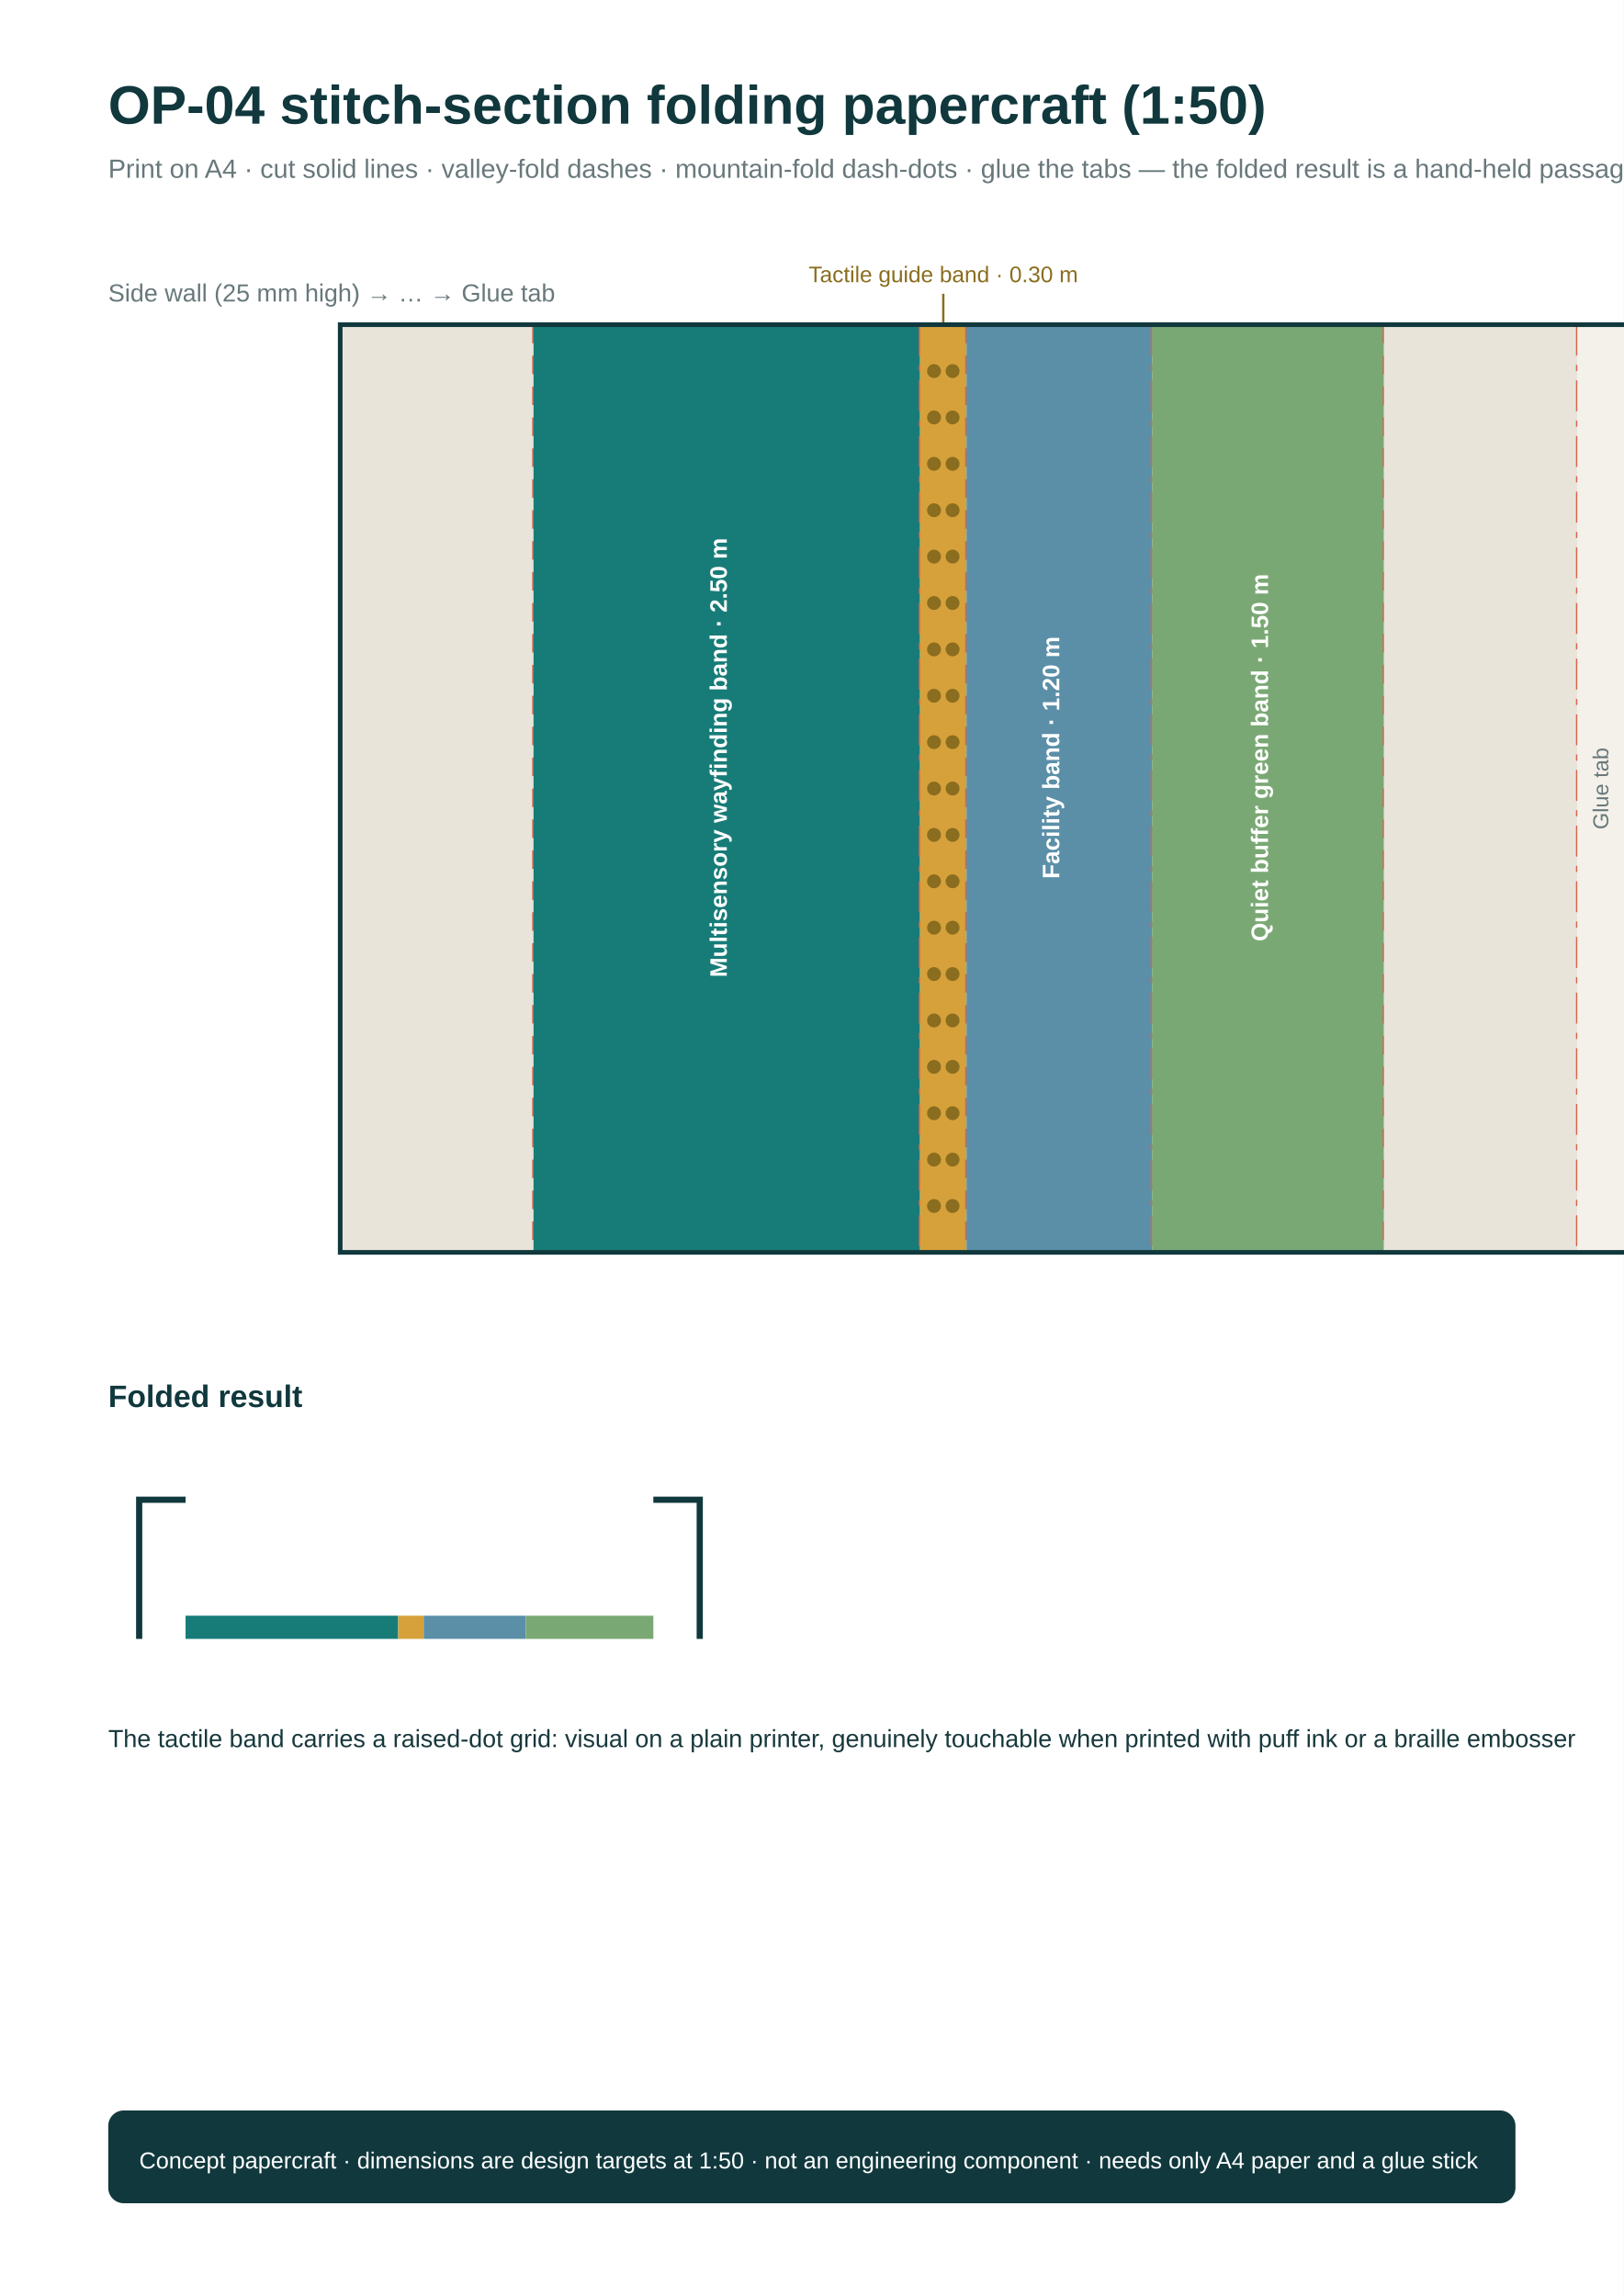
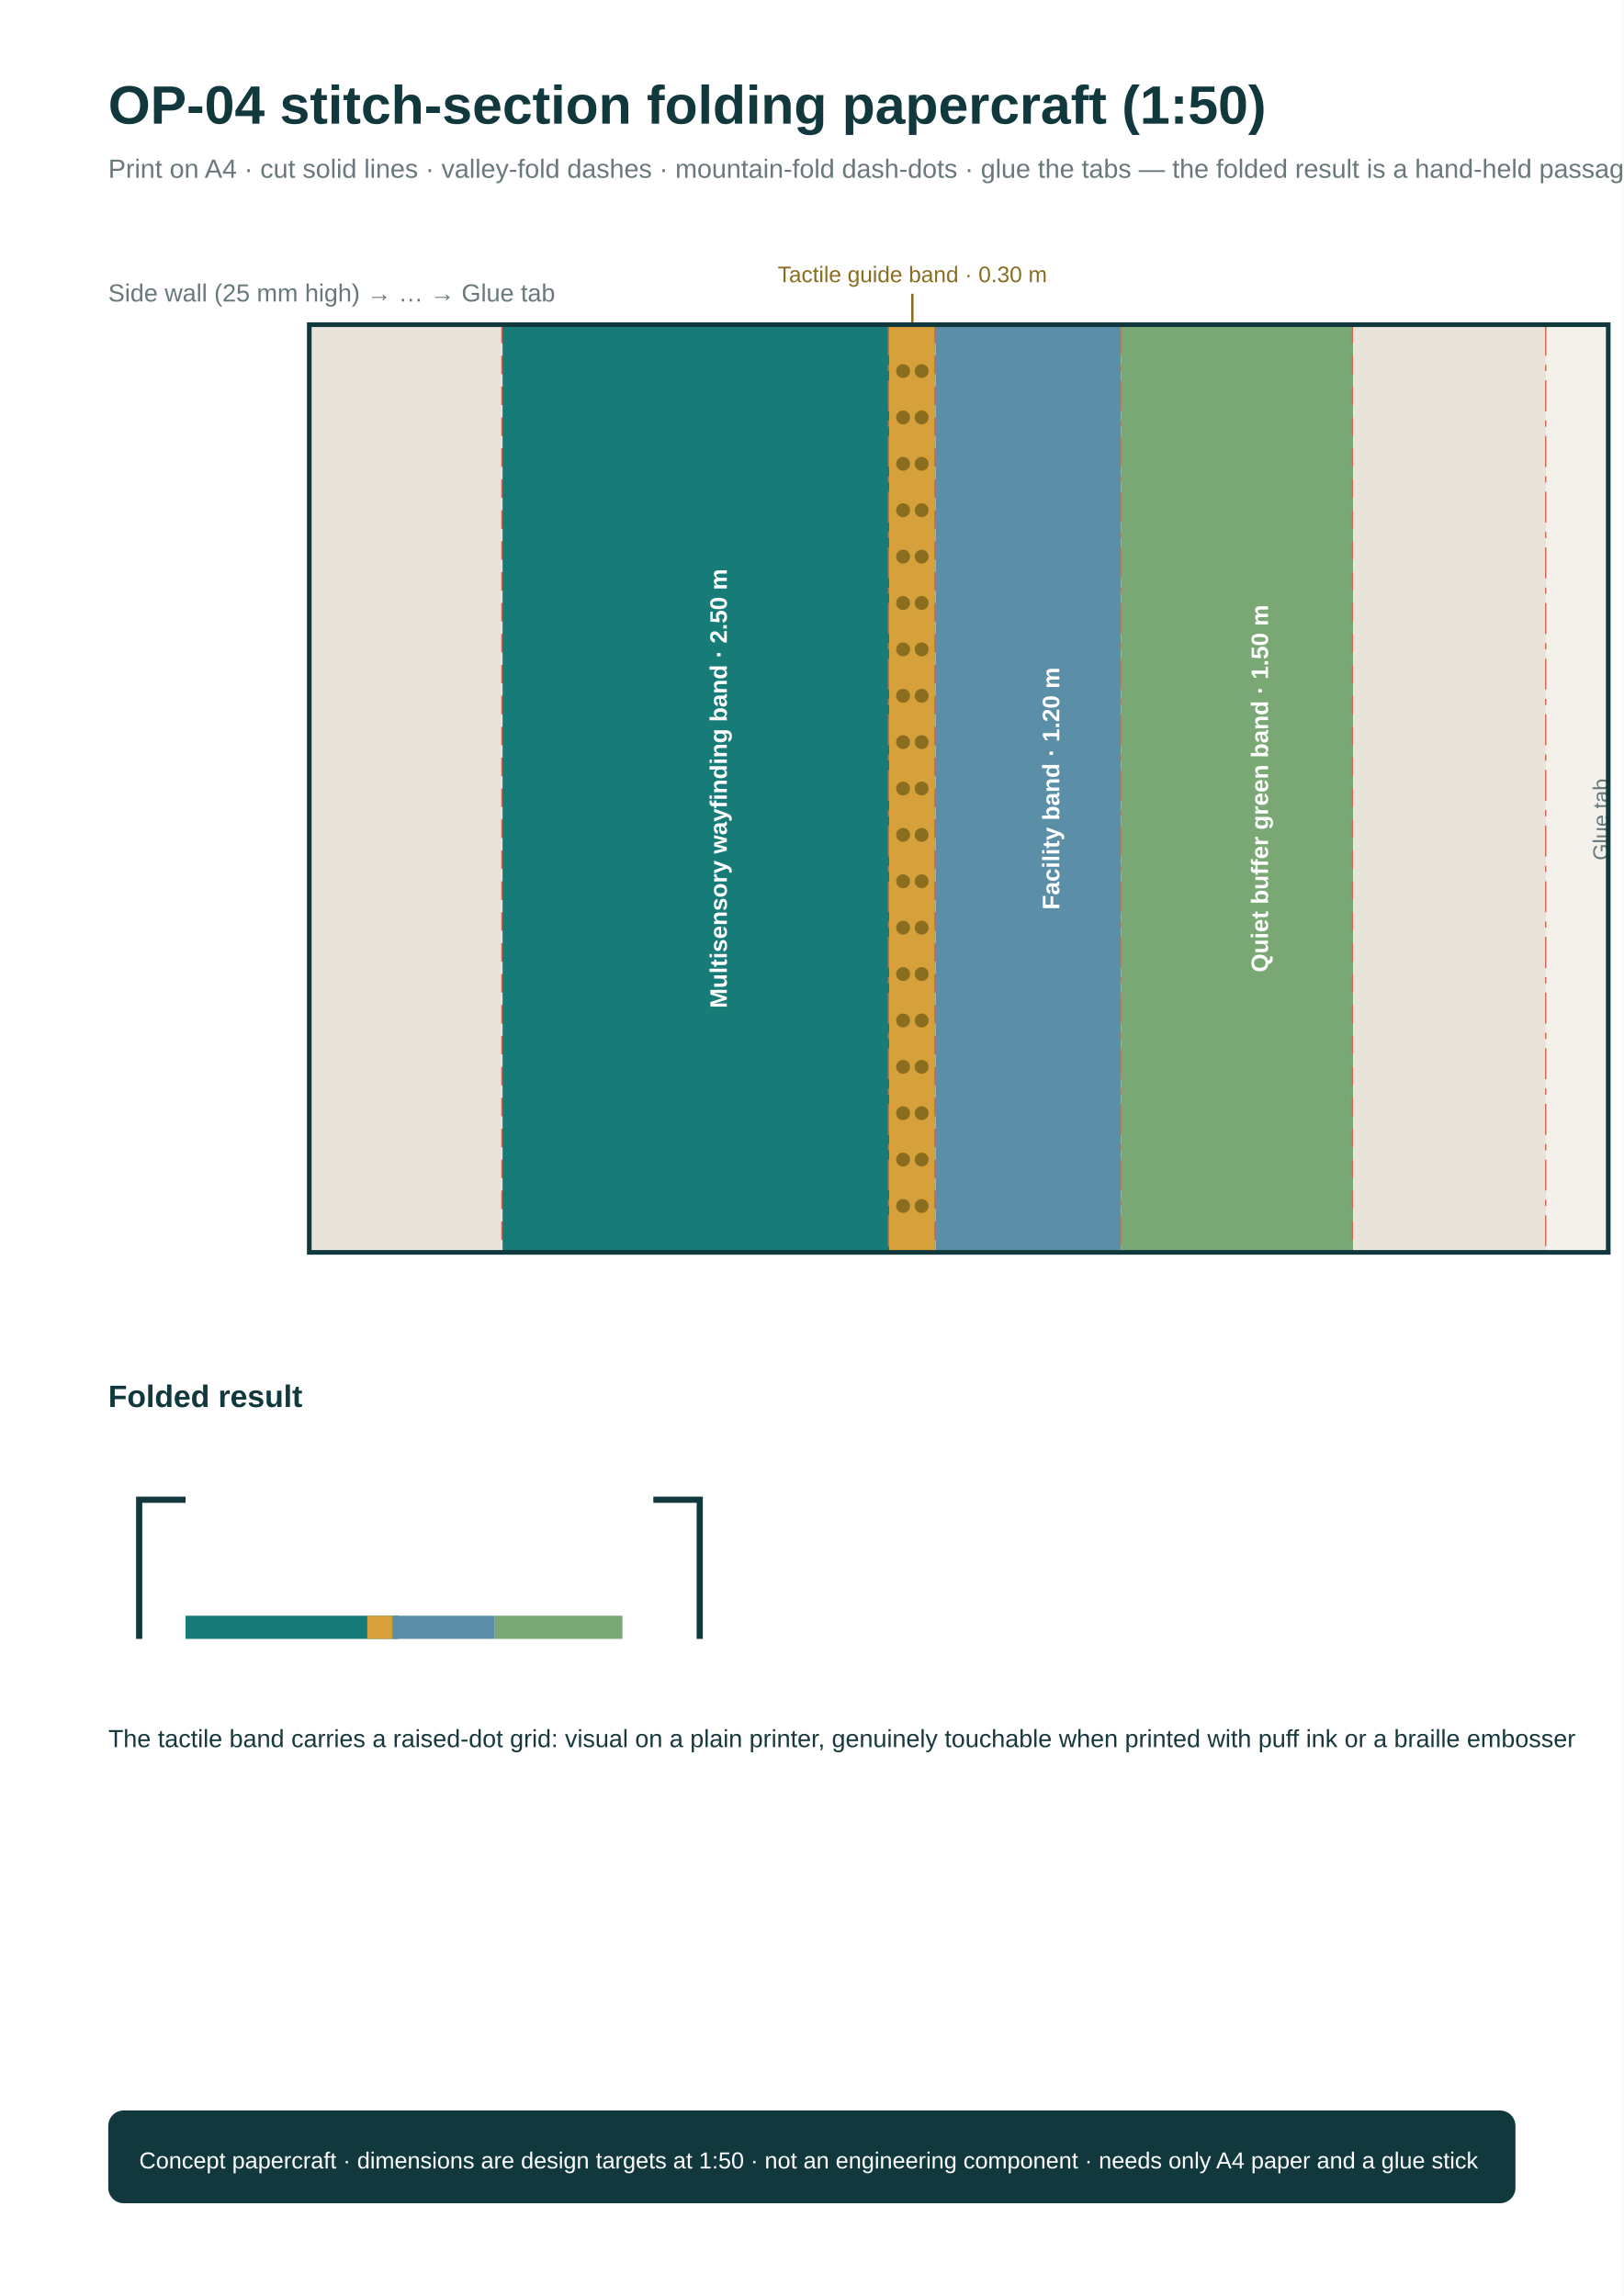
<svg xmlns="http://www.w3.org/2000/svg" width="210mm" height="297mm" viewBox="0 0 210 297" font-family="Source Han Sans SC,Arial">
  <rect width="210" height="297" fill="#fff" />
  <text x="14" y="16" font-size="7" font-weight="800" fill="#10383d">OP-04 stitch-section folding papercraft (1:50)</text>
  <text x="14" y="23" font-size="3.4" fill="#68787b">Print on A4 · cut solid lines · valley-fold dashes · mountain-fold dash-dots · glue the tabs — the folded result is a hand-held passage-band section</text>
  <text x="14" y="39" font-size="3.2" fill="#68787b">Side wall (25 mm high) → … → Glue tab</text>
-   <rect x="44.0" y="42" width="25.0" height="120" fill="#e8e4da" stroke="none" />
-   <line x1="69.0" y1="42" x2="69.0" y2="162" stroke="#d76450" stroke-width="0.35" style="stroke-dasharray:2.4 1.6" />
-   <rect x="69.0" y="42" width="50.0" height="120" fill="#177c78" stroke="none" />
-   <text x="94.0" y="98" font-size="3.1" font-weight="700" fill="#fff" text-anchor="middle" transform="rotate(-90 94.0 98)">Multisensory wayfinding band · 2.50 m</text>
-   <line x1="119.0" y1="42" x2="119.0" y2="162" stroke="#d76450" stroke-width="0.35" style="stroke-dasharray:4 1.2 0.8 1.2" />
-   <rect x="119.0" y="42" width="6.0" height="120" fill="#d6a13b" stroke="none" />
-   <line x1="122.0" y1="42" x2="122.0" y2="38" stroke="#8a6d1f" stroke-width="0.3" />
-   <text x="122.0" y="36.5" font-size="2.9" fill="#8a6d1f" text-anchor="middle">Tactile guide band · 0.30 m</text>
-   <circle cx="120.8" cy="48" r="0.9" fill="#8a6d1f" />
-   <circle cx="123.2" cy="48" r="0.9" fill="#8a6d1f" />
-   <circle cx="120.8" cy="54" r="0.9" fill="#8a6d1f" />
-   <circle cx="123.2" cy="54" r="0.9" fill="#8a6d1f" />
-   <circle cx="120.8" cy="60" r="0.9" fill="#8a6d1f" />
-   <circle cx="123.2" cy="60" r="0.9" fill="#8a6d1f" />
-   <circle cx="120.8" cy="66" r="0.9" fill="#8a6d1f" />
-   <circle cx="123.2" cy="66" r="0.9" fill="#8a6d1f" />
-   <circle cx="120.8" cy="72" r="0.9" fill="#8a6d1f" />
-   <circle cx="123.2" cy="72" r="0.9" fill="#8a6d1f" />
-   <circle cx="120.8" cy="78" r="0.9" fill="#8a6d1f" />
-   <circle cx="123.2" cy="78" r="0.9" fill="#8a6d1f" />
-   <circle cx="120.8" cy="84" r="0.9" fill="#8a6d1f" />
-   <circle cx="123.2" cy="84" r="0.9" fill="#8a6d1f" />
-   <circle cx="120.8" cy="90" r="0.9" fill="#8a6d1f" />
-   <circle cx="123.2" cy="90" r="0.9" fill="#8a6d1f" />
-   <circle cx="120.8" cy="96" r="0.9" fill="#8a6d1f" />
-   <circle cx="123.2" cy="96" r="0.9" fill="#8a6d1f" />
-   <circle cx="120.8" cy="102" r="0.9" fill="#8a6d1f" />
-   <circle cx="123.2" cy="102" r="0.9" fill="#8a6d1f" />
-   <circle cx="120.8" cy="108" r="0.9" fill="#8a6d1f" />
-   <circle cx="123.2" cy="108" r="0.9" fill="#8a6d1f" />
-   <circle cx="120.8" cy="114" r="0.9" fill="#8a6d1f" />
-   <circle cx="123.2" cy="114" r="0.9" fill="#8a6d1f" />
-   <circle cx="120.8" cy="120" r="0.9" fill="#8a6d1f" />
-   <circle cx="123.2" cy="120" r="0.9" fill="#8a6d1f" />
-   <circle cx="120.8" cy="126" r="0.9" fill="#8a6d1f" />
-   <circle cx="123.2" cy="126" r="0.9" fill="#8a6d1f" />
-   <circle cx="120.8" cy="132" r="0.9" fill="#8a6d1f" />
-   <circle cx="123.2" cy="132" r="0.9" fill="#8a6d1f" />
-   <circle cx="120.8" cy="138" r="0.9" fill="#8a6d1f" />
-   <circle cx="123.2" cy="138" r="0.9" fill="#8a6d1f" />
-   <circle cx="120.8" cy="144" r="0.9" fill="#8a6d1f" />
-   <circle cx="123.2" cy="144" r="0.9" fill="#8a6d1f" />
-   <circle cx="120.8" cy="150" r="0.9" fill="#8a6d1f" />
-   <circle cx="123.2" cy="150" r="0.9" fill="#8a6d1f" />
-   <circle cx="120.8" cy="156" r="0.9" fill="#8a6d1f" />
-   <circle cx="123.2" cy="156" r="0.9" fill="#8a6d1f" />
-   <line x1="125.0" y1="42" x2="125.0" y2="162" stroke="#d76450" stroke-width="0.35" style="stroke-dasharray:2.4 1.6" />
-   <rect x="125.0" y="42" width="24.0" height="120" fill="#5b8fa8" stroke="none" />
-   <text x="137.0" y="98" font-size="3.1" font-weight="700" fill="#fff" text-anchor="middle" transform="rotate(-90 137.0 98)">Facility band · 1.20 m</text>
-   <line x1="149.0" y1="42" x2="149.0" y2="162" stroke="#d76450" stroke-width="0.35" style="stroke-dasharray:4 1.2 0.8 1.2" />
-   <rect x="149.0" y="42" width="30.0" height="120" fill="#7aa874" stroke="none" />
-   <text x="164.0" y="98" font-size="3.1" font-weight="700" fill="#fff" text-anchor="middle" transform="rotate(-90 164.0 98)">Quiet buffer green band · 1.50 m</text>
-   <line x1="179.0" y1="42" x2="179.0" y2="162" stroke="#d76450" stroke-width="0.35" style="stroke-dasharray:2.4 1.6" />
-   <rect x="179.0" y="42" width="25.0" height="120" fill="#e8e4da" stroke="none" />
-   <line x1="204.0" y1="42" x2="204.0" y2="162" stroke="#d76450" stroke-width="0.35" style="stroke-dasharray:4 1.2 0.8 1.2" />
-   <rect x="204.0" y="42" width="8.0" height="120" fill="#f4f1ea" stroke="none" />
-   <text x="208.0" y="102" font-size="2.8" fill="#68787b" text-anchor="middle" transform="rotate(-90 208.0 102)">Glue tab</text>
-   <rect x="44.0" y="42" width="168.0" height="120" fill="none" stroke="#10383d" stroke-width="0.6" />
+   <rect x="40" y="42" width="25.0" height="120" fill="#e8e4da" stroke="none" />
+   <line x1="65" y1="42" x2="65" y2="162" stroke="#d76450" stroke-width="0.35" style="stroke-dasharray:2.4 1.6" />
+   <rect x="65" y="42" width="50.0" height="120" fill="#177c78" stroke="none" />
+   <text x="90" y="98" font-size="3.1" font-weight="700" fill="#fff" text-anchor="middle" transform="rotate(-90 94.0 98)">Multisensory wayfinding band · 2.50 m</text>
+   <line x1="115" y1="42" x2="115" y2="162" stroke="#d76450" stroke-width="0.35" style="stroke-dasharray:4 1.2 0.8 1.2" />
+   <rect x="115" y="42" width="6.0" height="120" fill="#d6a13b" stroke="none" />
+   <line x1="118" y1="42" x2="118" y2="38" stroke="#8a6d1f" stroke-width="0.3" />
+   <text x="118" y="36.5" font-size="2.9" fill="#8a6d1f" text-anchor="middle">Tactile guide band · 0.30 m</text>
+   <circle cx="116.8" cy="48" r="0.9" fill="#8a6d1f" />
+   <circle cx="119.2" cy="48" r="0.9" fill="#8a6d1f" />
+   <circle cx="116.8" cy="54" r="0.9" fill="#8a6d1f" />
+   <circle cx="119.2" cy="54" r="0.9" fill="#8a6d1f" />
+   <circle cx="116.8" cy="60" r="0.9" fill="#8a6d1f" />
+   <circle cx="119.2" cy="60" r="0.9" fill="#8a6d1f" />
+   <circle cx="116.8" cy="66" r="0.9" fill="#8a6d1f" />
+   <circle cx="119.2" cy="66" r="0.9" fill="#8a6d1f" />
+   <circle cx="116.8" cy="72" r="0.9" fill="#8a6d1f" />
+   <circle cx="119.2" cy="72" r="0.9" fill="#8a6d1f" />
+   <circle cx="116.8" cy="78" r="0.9" fill="#8a6d1f" />
+   <circle cx="119.2" cy="78" r="0.9" fill="#8a6d1f" />
+   <circle cx="116.8" cy="84" r="0.9" fill="#8a6d1f" />
+   <circle cx="119.2" cy="84" r="0.9" fill="#8a6d1f" />
+   <circle cx="116.8" cy="90" r="0.9" fill="#8a6d1f" />
+   <circle cx="119.2" cy="90" r="0.9" fill="#8a6d1f" />
+   <circle cx="116.8" cy="96" r="0.9" fill="#8a6d1f" />
+   <circle cx="119.2" cy="96" r="0.9" fill="#8a6d1f" />
+   <circle cx="116.8" cy="102" r="0.9" fill="#8a6d1f" />
+   <circle cx="119.2" cy="102" r="0.9" fill="#8a6d1f" />
+   <circle cx="116.8" cy="108" r="0.9" fill="#8a6d1f" />
+   <circle cx="119.2" cy="108" r="0.9" fill="#8a6d1f" />
+   <circle cx="116.8" cy="114" r="0.9" fill="#8a6d1f" />
+   <circle cx="119.2" cy="114" r="0.9" fill="#8a6d1f" />
+   <circle cx="116.8" cy="120" r="0.9" fill="#8a6d1f" />
+   <circle cx="119.2" cy="120" r="0.9" fill="#8a6d1f" />
+   <circle cx="116.8" cy="126" r="0.9" fill="#8a6d1f" />
+   <circle cx="119.2" cy="126" r="0.9" fill="#8a6d1f" />
+   <circle cx="116.8" cy="132" r="0.9" fill="#8a6d1f" />
+   <circle cx="119.2" cy="132" r="0.9" fill="#8a6d1f" />
+   <circle cx="116.8" cy="138" r="0.9" fill="#8a6d1f" />
+   <circle cx="119.2" cy="138" r="0.9" fill="#8a6d1f" />
+   <circle cx="116.8" cy="144" r="0.9" fill="#8a6d1f" />
+   <circle cx="119.2" cy="144" r="0.9" fill="#8a6d1f" />
+   <circle cx="116.8" cy="150" r="0.9" fill="#8a6d1f" />
+   <circle cx="119.2" cy="150" r="0.9" fill="#8a6d1f" />
+   <circle cx="116.8" cy="156" r="0.9" fill="#8a6d1f" />
+   <circle cx="119.2" cy="156" r="0.9" fill="#8a6d1f" />
+   <line x1="121" y1="42" x2="121" y2="162" stroke="#d76450" stroke-width="0.35" style="stroke-dasharray:2.4 1.6" />
+   <rect x="121" y="42" width="24.0" height="120" fill="#5b8fa8" stroke="none" />
+   <text x="133" y="98" font-size="3.1" font-weight="700" fill="#fff" text-anchor="middle" transform="rotate(-90 137.0 98)">Facility band · 1.20 m</text>
+   <line x1="145" y1="42" x2="145" y2="162" stroke="#d76450" stroke-width="0.35" style="stroke-dasharray:4 1.2 0.8 1.2" />
+   <rect x="145" y="42" width="30.0" height="120" fill="#7aa874" stroke="none" />
+   <text x="160" y="98" font-size="3.1" font-weight="700" fill="#fff" text-anchor="middle" transform="rotate(-90 164.0 98)">Quiet buffer green band · 1.50 m</text>
+   <line x1="175" y1="42" x2="175" y2="162" stroke="#d76450" stroke-width="0.35" style="stroke-dasharray:2.4 1.6" />
+   <rect x="175" y="42" width="25.0" height="120" fill="#e8e4da" stroke="none" />
+   <line x1="200" y1="42" x2="200" y2="162" stroke="#d76450" stroke-width="0.35" style="stroke-dasharray:4 1.2 0.8 1.2" />
+   <rect x="200" y="42" width="8.0" height="120" fill="#f4f1ea" stroke="none" />
+   <text x="204" y="102" font-size="2.8" fill="#68787b" text-anchor="middle" transform="rotate(-90 208.0 102)">Glue tab</text>
+   <rect x="40" y="42" width="168.0" height="120" fill="none" stroke="#10383d" stroke-width="0.6" />
  <text x="14" y="182" font-size="4" font-weight="800" fill="#10383d">Folded result</text>
  <path d="M 18 212 l 0 -18 l 6 0" fill="none" stroke="#10383d" stroke-width="0.8" />
  <rect x="24.0" y="209" width="27.5" height="3" fill="#177c78" />
-   <rect x="51.5" y="209" width="3.3" height="3" fill="#d6a13b" />
-   <rect x="54.8" y="209" width="13.2" height="3" fill="#5b8fa8" />
-   <rect x="68.0" y="209" width="16.5" height="3" fill="#7aa874" />
+   <rect x="47.5" y="209" width="3.3" height="3" fill="#d6a13b" />
+   <rect x="50.8" y="209" width="13.2" height="3" fill="#5b8fa8" />
+   <rect x="64" y="209" width="16.5" height="3" fill="#7aa874" />
  <path d="M 90.5 212 l 0 -18 l -6 0" fill="none" stroke="#10383d" stroke-width="0.8" />
  <text x="14" y="226" font-size="3.2" fill="#17383c">The tactile band carries a raised-dot grid: visual on a plain printer, genuinely touchable when printed with puff ink or a braille embosser</text>
  <rect x="14" y="273" width="182" height="12" fill="#10383d" rx="2" />
  <text x="18" y="280.5" font-size="3.0" fill="#fff">Concept papercraft · dimensions are design targets at 1:50 · not an engineering component · needs only A4 paper and a glue stick</text>
</svg>
